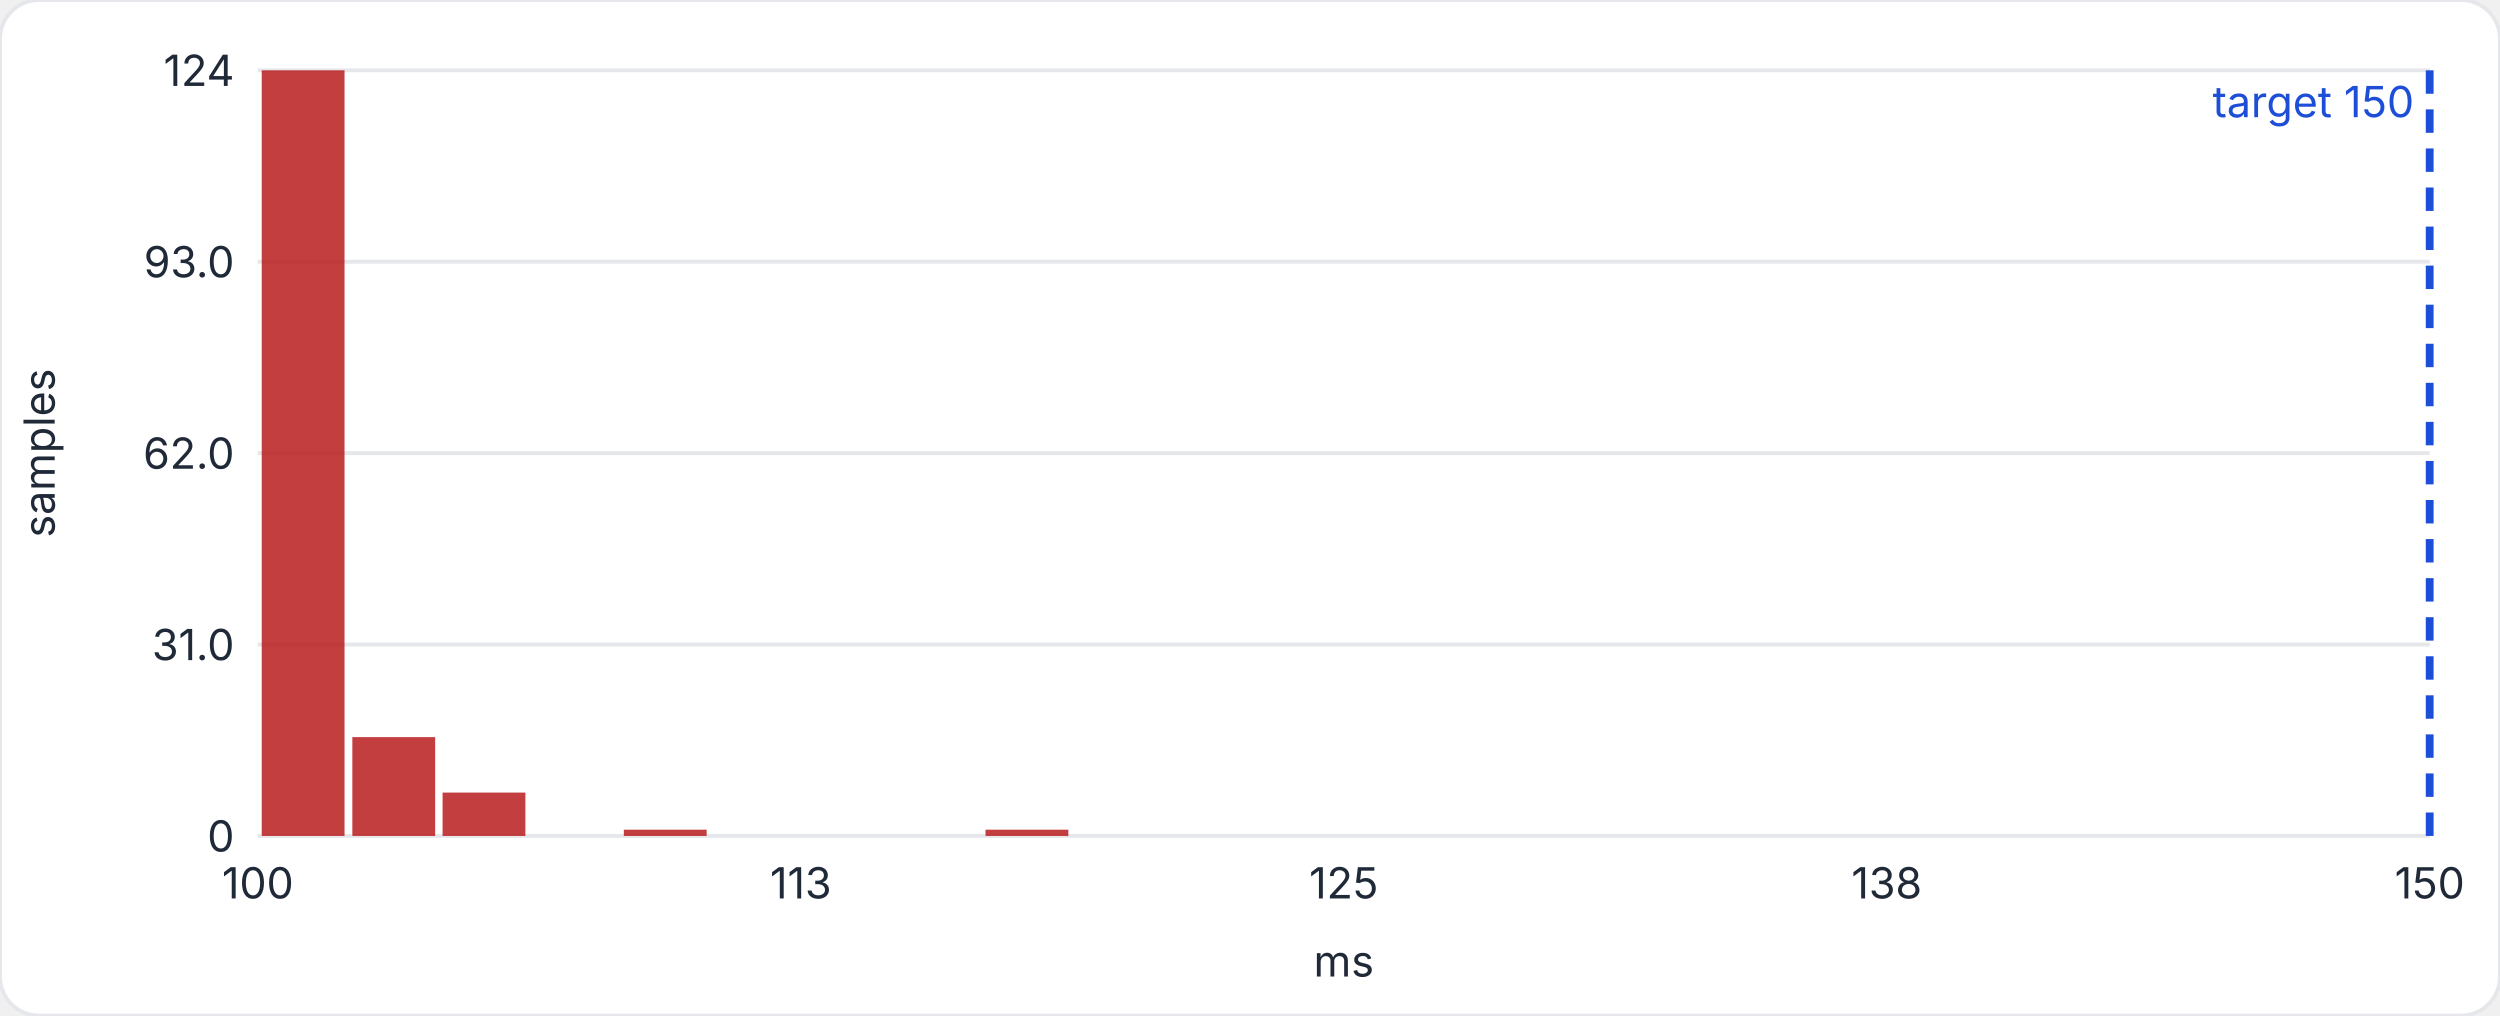
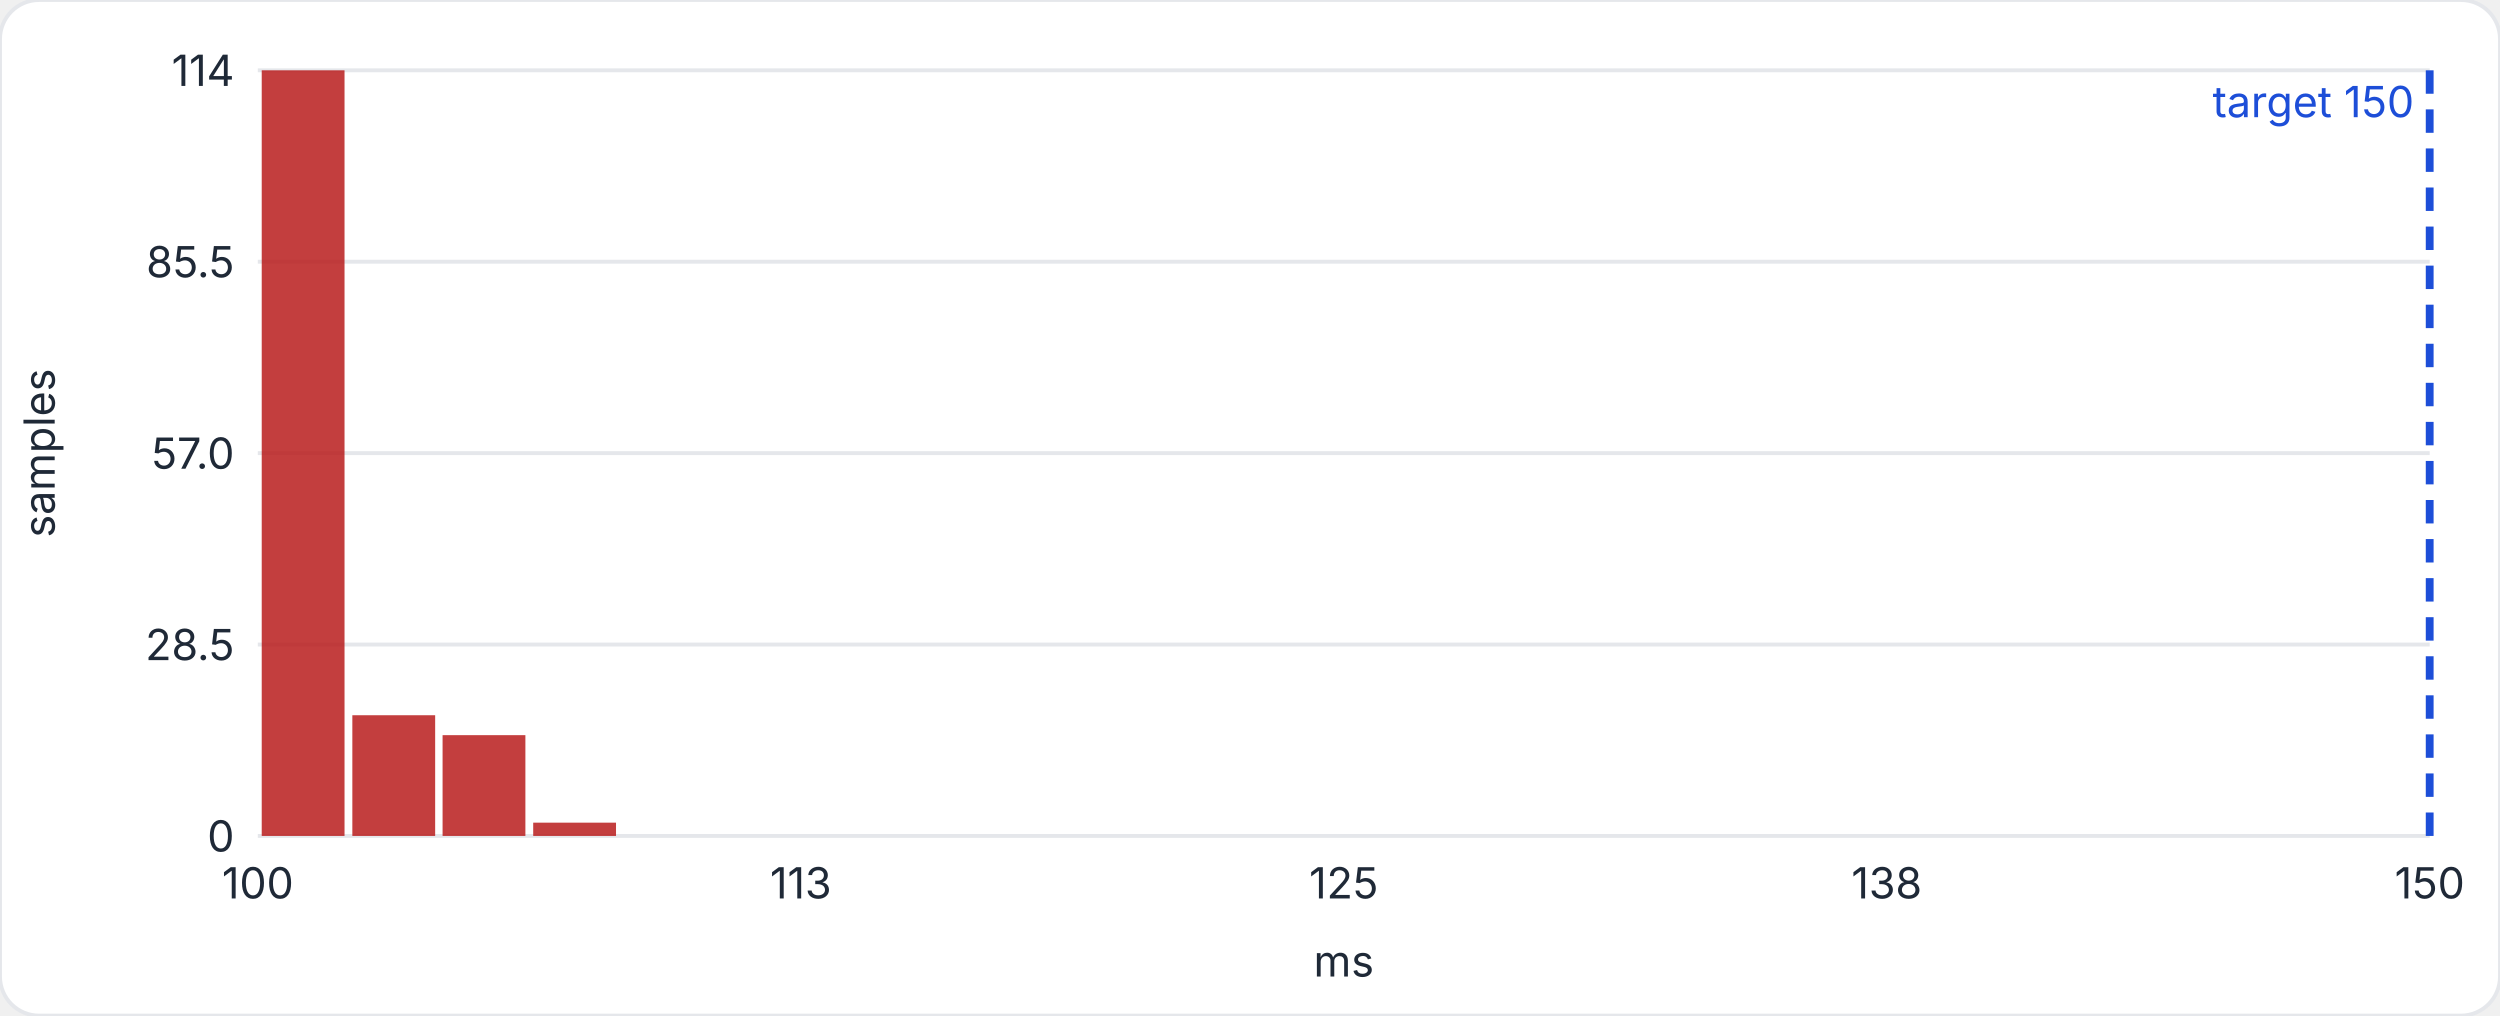
<svg xmlns="http://www.w3.org/2000/svg" viewBox="0 0 640 260" width="640" height="260" font-family="Inter, Segoe UI, Arial, sans-serif" font-size="11" role="img" aria-label="QR-36 gap_ms">
  <rect width="640" height="260" rx="10" fill="#ffffff" stroke="#e5e7eb" />
  <line x1="66" x2="622" y1="214.0" y2="214.0" stroke="#e5e7eb" />
  <text x="60" y="218.0" text-anchor="end" fill="#1f2937">0</text>
  <line x1="66" x2="622" y1="165.0" y2="165.0" stroke="#e5e7eb" />
-   <text x="60" y="169.0" text-anchor="end" fill="#1f2937">31.0</text>
+   <text x="60" y="169.0" text-anchor="end" fill="#1f2937">28.5</text>
  <line x1="66" x2="622" y1="116.0" y2="116.0" stroke="#e5e7eb" />
-   <text x="60" y="120.0" text-anchor="end" fill="#1f2937">62.0</text>
+   <text x="60" y="120.0" text-anchor="end" fill="#1f2937">57.0</text>
  <line x1="66" x2="622" y1="67.0" y2="67.0" stroke="#e5e7eb" />
-   <text x="60" y="71.0" text-anchor="end" fill="#1f2937">93.0</text>
+   <text x="60" y="71.0" text-anchor="end" fill="#1f2937">85.5</text>
  <line x1="66" x2="622" y1="18.0" y2="18.0" stroke="#e5e7eb" />
-   <text x="60" y="22.0" text-anchor="end" fill="#1f2937">124</text>
+   <text x="60" y="22.0" text-anchor="end" fill="#1f2937">114</text>
  <text x="14" y="116" fill="#1f2937" transform="rotate(-90 14 116)" text-anchor="middle">samples</text>
  <rect x="67.0" y="18.0" width="21.2" height="196.0" fill="#b91c1c" opacity="0.85" />
-   <rect x="90.2" y="188.7" width="21.2" height="25.3" fill="#b91c1c" opacity="0.85" />
-   <rect x="113.3" y="202.9" width="21.2" height="11.1" fill="#b91c1c" opacity="0.85" />
-   <rect x="159.7" y="212.4" width="21.2" height="1.6" fill="#b91c1c" opacity="0.85" />
-   <rect x="252.3" y="212.4" width="21.2" height="1.6" fill="#b91c1c" opacity="0.85" />
+   <rect x="90.2" y="183.1" width="21.2" height="30.9" fill="#b91c1c" opacity="0.85" />
+   <rect x="113.3" y="188.2" width="21.2" height="25.8" fill="#b91c1c" opacity="0.85" />
+   <rect x="136.5" y="210.6" width="21.2" height="3.4" fill="#b91c1c" opacity="0.85" />
  <text x="66.0" y="230" text-anchor="middle" fill="#1f2937">100</text>
  <text x="205.0" y="230" text-anchor="middle" fill="#1f2937">113</text>
  <text x="344.0" y="230" text-anchor="middle" fill="#1f2937">125</text>
  <text x="483.0" y="230" text-anchor="middle" fill="#1f2937">138</text>
  <text x="622.0" y="230" text-anchor="middle" fill="#1f2937">150</text>
  <text x="344" y="250" text-anchor="middle" fill="#1f2937">ms</text>
  <line x1="622.0" x2="622.0" y1="18" y2="214" stroke="#1d4ed8" stroke-width="2" stroke-dasharray="6 4" />
  <text x="618.0" y="30" text-anchor="end" fill="#1d4ed8">target 150</text>
</svg>
